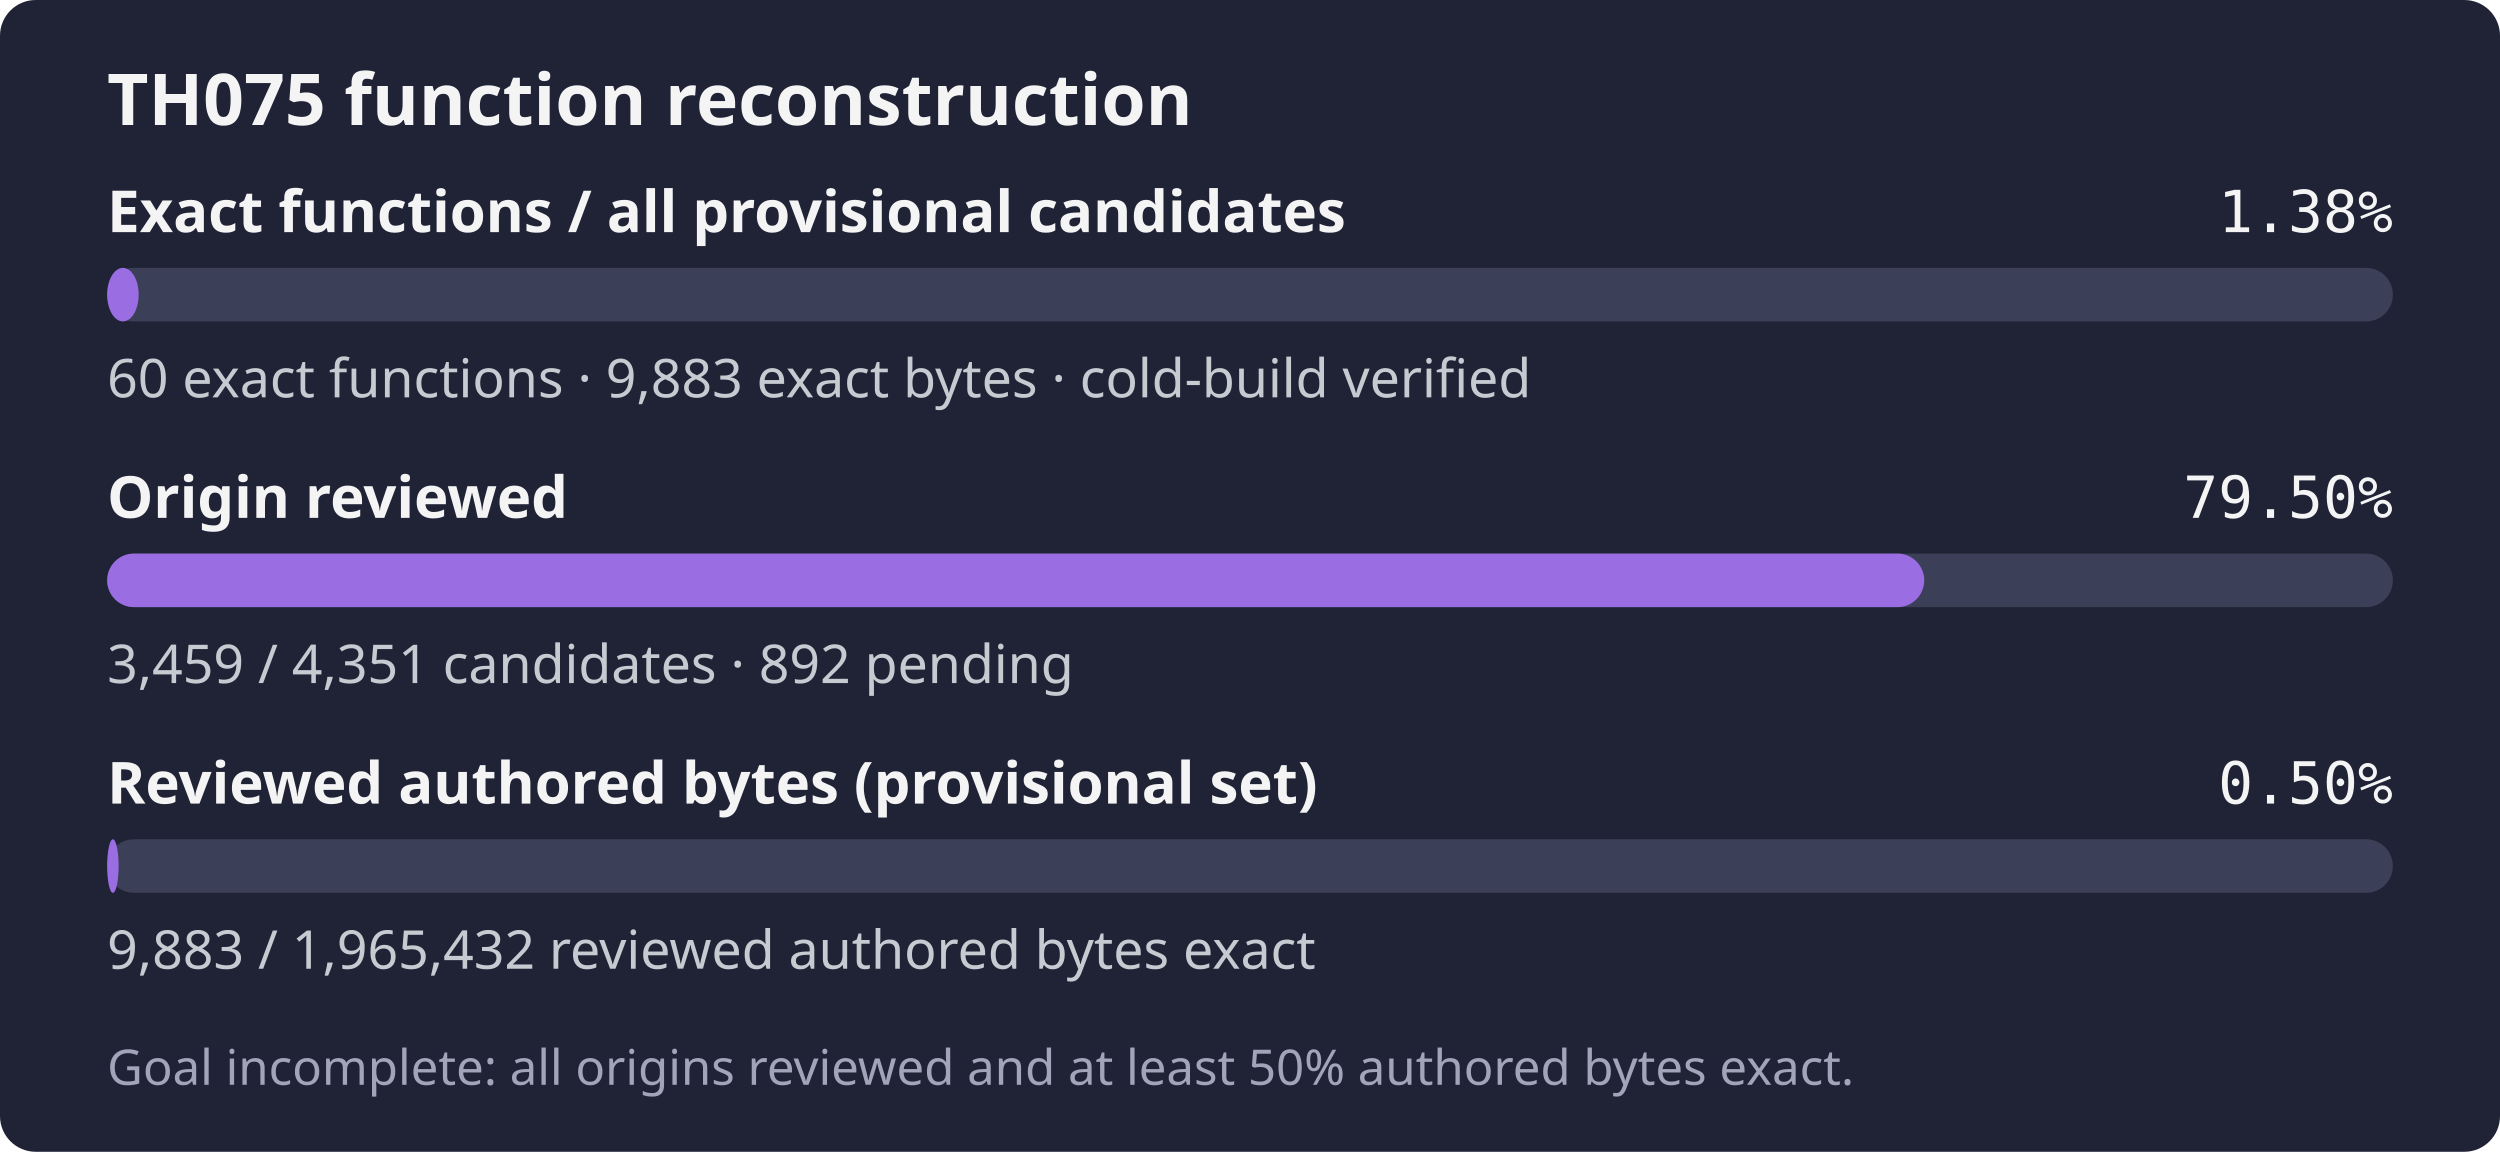
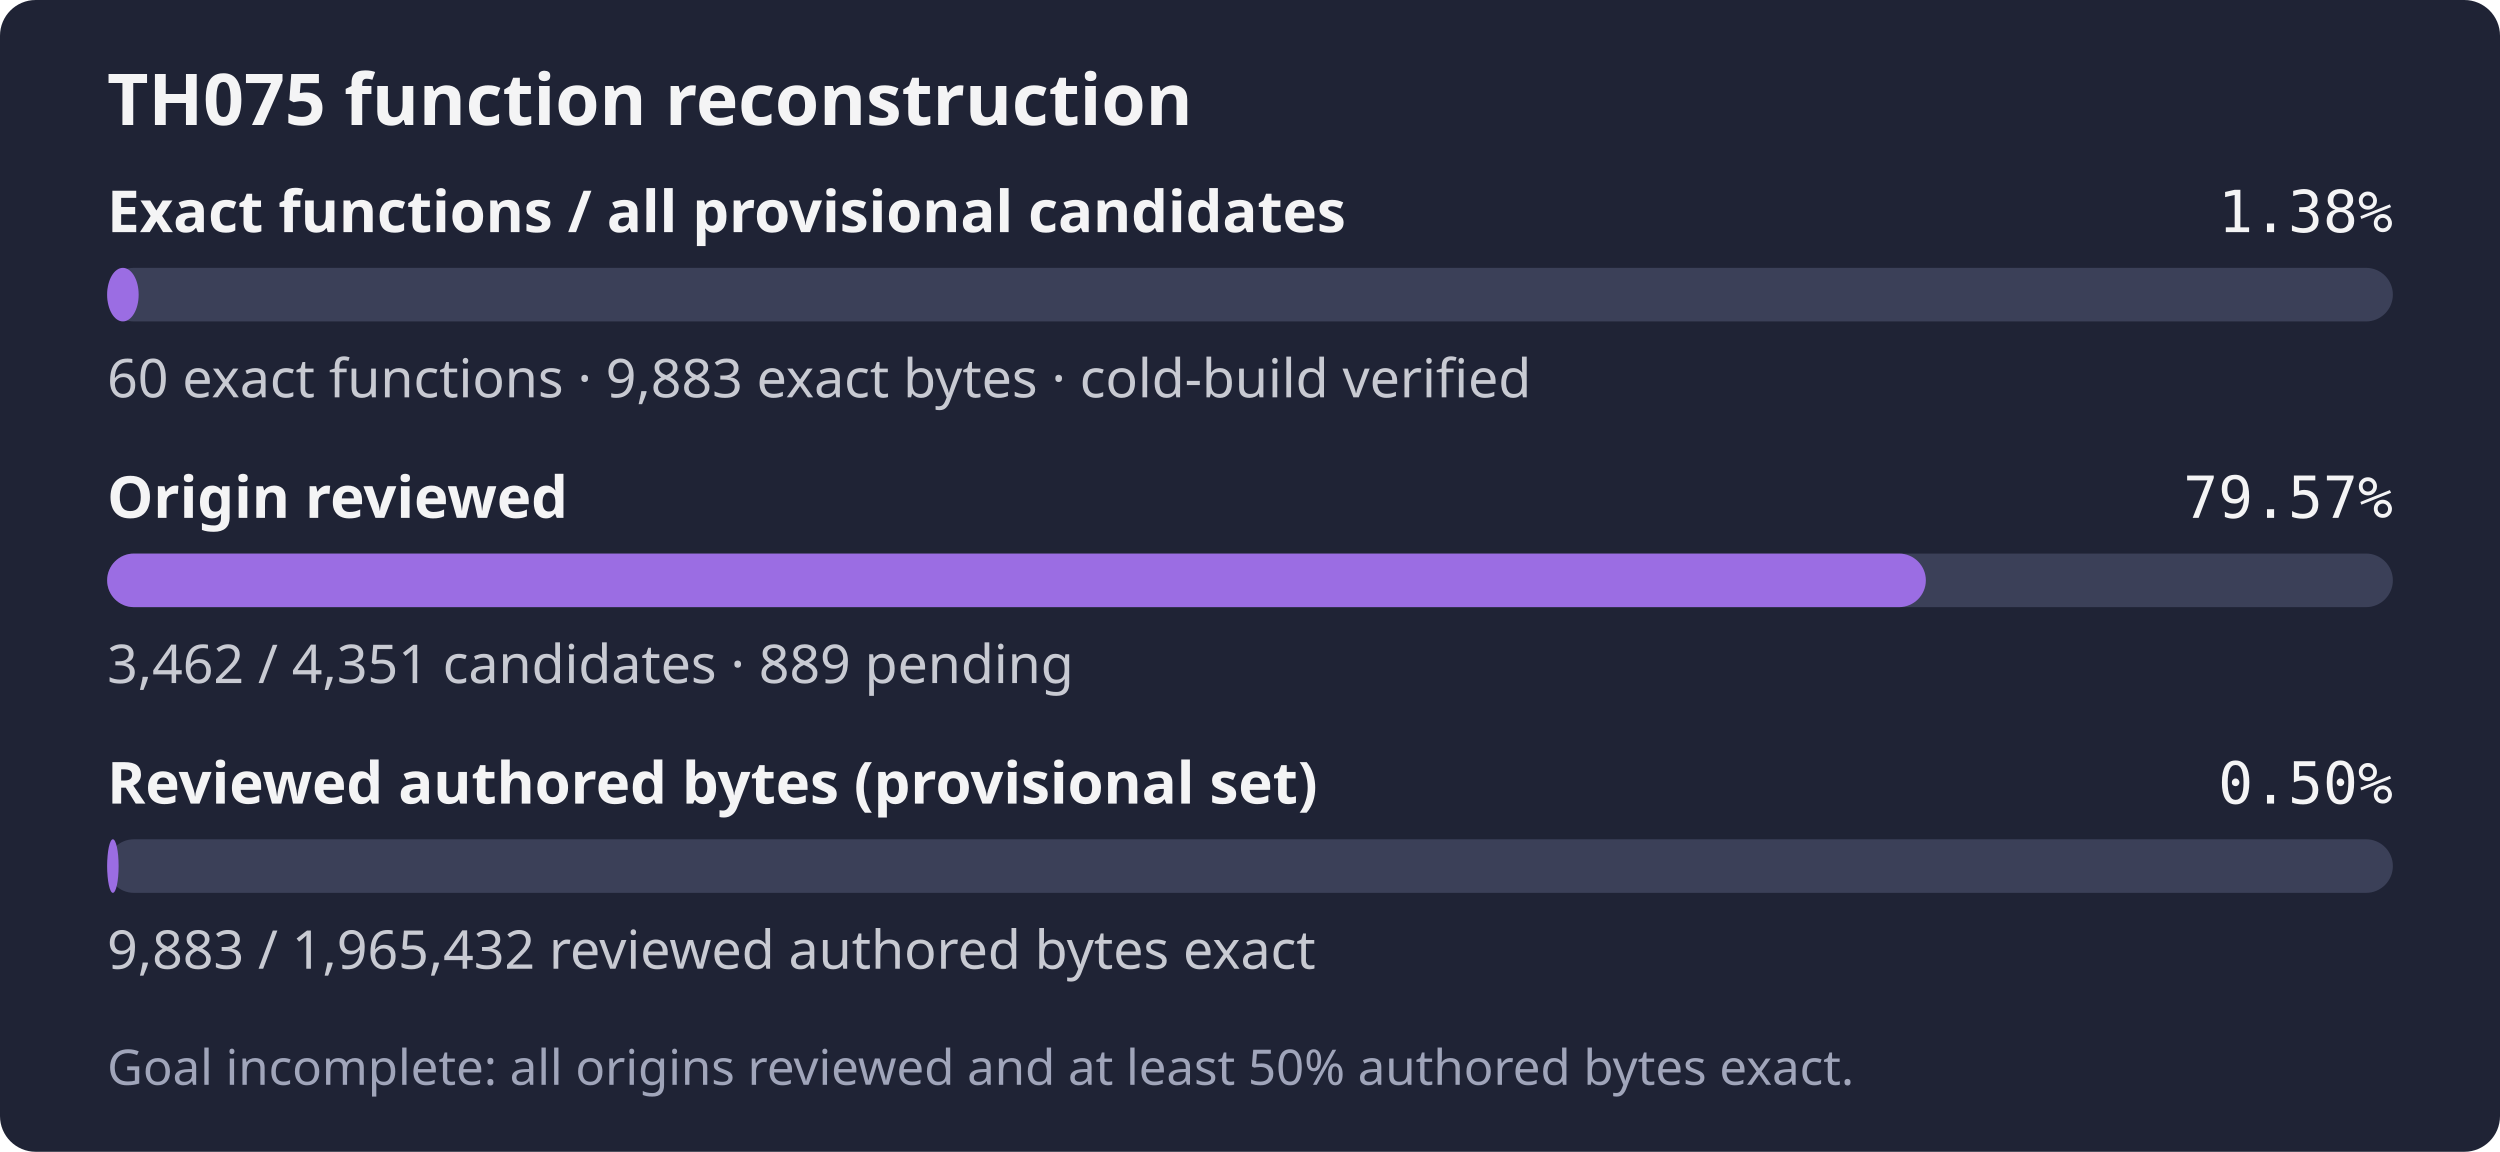
- <svg xmlns="http://www.w3.org/2000/svg" width="560" height="258" role="img" aria-label="TH075: 60 exact functions, 9,883 exact bytes; 3,459 of 4,351 candidates reviewed; Goal incomplete: all origins reviewed and at least 50% authored bytes exact.">
+ <svg xmlns="http://www.w3.org/2000/svg" width="560" height="258" role="img" aria-label="TH075: 60 exact functions, 9,883 exact bytes; 3,462 of 4,351 candidates reviewed; Goal incomplete: all origins reviewed and at least 50% authored bytes exact.">
  <rect width="560" height="258" rx="8" fill="#1f2335" />
  <text x="24" y="28" fill="#f4f4f5" font-family="sans-serif" font-size="16" font-weight="600">TH075 function reconstruction</text>
  <text x="24" y="52" fill="#f4f4f5" font-family="sans-serif" font-size="13" font-weight="600">Exact functions / all provisional candidates</text>
  <text x="536" y="52" fill="#f4f4f5" text-anchor="end" font-family="monospace" font-size="13">1.38%</text>
  <rect x="24" y="60" width="512" height="12" rx="6" fill="#3b4058" />
  <rect x="24" y="60" width="7.06" height="12" rx="6" fill="#9b6de3" />
  <text x="24" y="89" fill="#c8cad2" font-family="sans-serif" font-size="12">60 exact functions · 9,883 exact bytes · cold-build verified</text>
  <text x="24" y="116" fill="#f4f4f5" font-family="sans-serif" font-size="13" font-weight="600">Origin reviewed</text>
-   <text x="536" y="116" fill="#f4f4f5" text-anchor="end" font-family="monospace" font-size="13">79.50%</text>
+   <text x="536" y="116" fill="#f4f4f5" text-anchor="end" font-family="monospace" font-size="13">79.57%</text>
  <rect x="24" y="124" width="512" height="12" rx="6" fill="#3b4058" />
-   <rect x="24" y="124" width="407.03" height="12" rx="6" fill="#9b6de3" />
-   <text x="24" y="153" fill="#c8cad2" font-family="sans-serif" font-size="12">3,459 / 4,351 candidates · 892 pending</text>
+   <rect x="24" y="124" width="407.39" height="12" rx="6" fill="#9b6de3" />
+   <text x="24" y="153" fill="#c8cad2" font-family="sans-serif" font-size="12">3,462 / 4,351 candidates · 889 pending</text>
  <text x="24" y="180" fill="#f4f4f5" font-family="sans-serif" font-size="13" font-weight="600">Reviewed authored bytes (provisional set)</text>
  <text x="536" y="180" fill="#f4f4f5" text-anchor="end" font-family="monospace" font-size="13">0.50%</text>
  <rect x="24" y="188" width="512" height="12" rx="6" fill="#3b4058" />
  <rect x="24" y="188" width="2.57" height="12" rx="6" fill="#9b6de3" />
  <text x="24" y="217" fill="#c8cad2" font-family="sans-serif" font-size="12">9,883 / 1,965,432 reviewed authored bytes exact</text>
  <text x="24" y="243" fill="#a0a5ba" font-family="sans-serif" font-size="11">Goal incomplete: all origins reviewed and at least 50% authored bytes exact.</text>
</svg>
